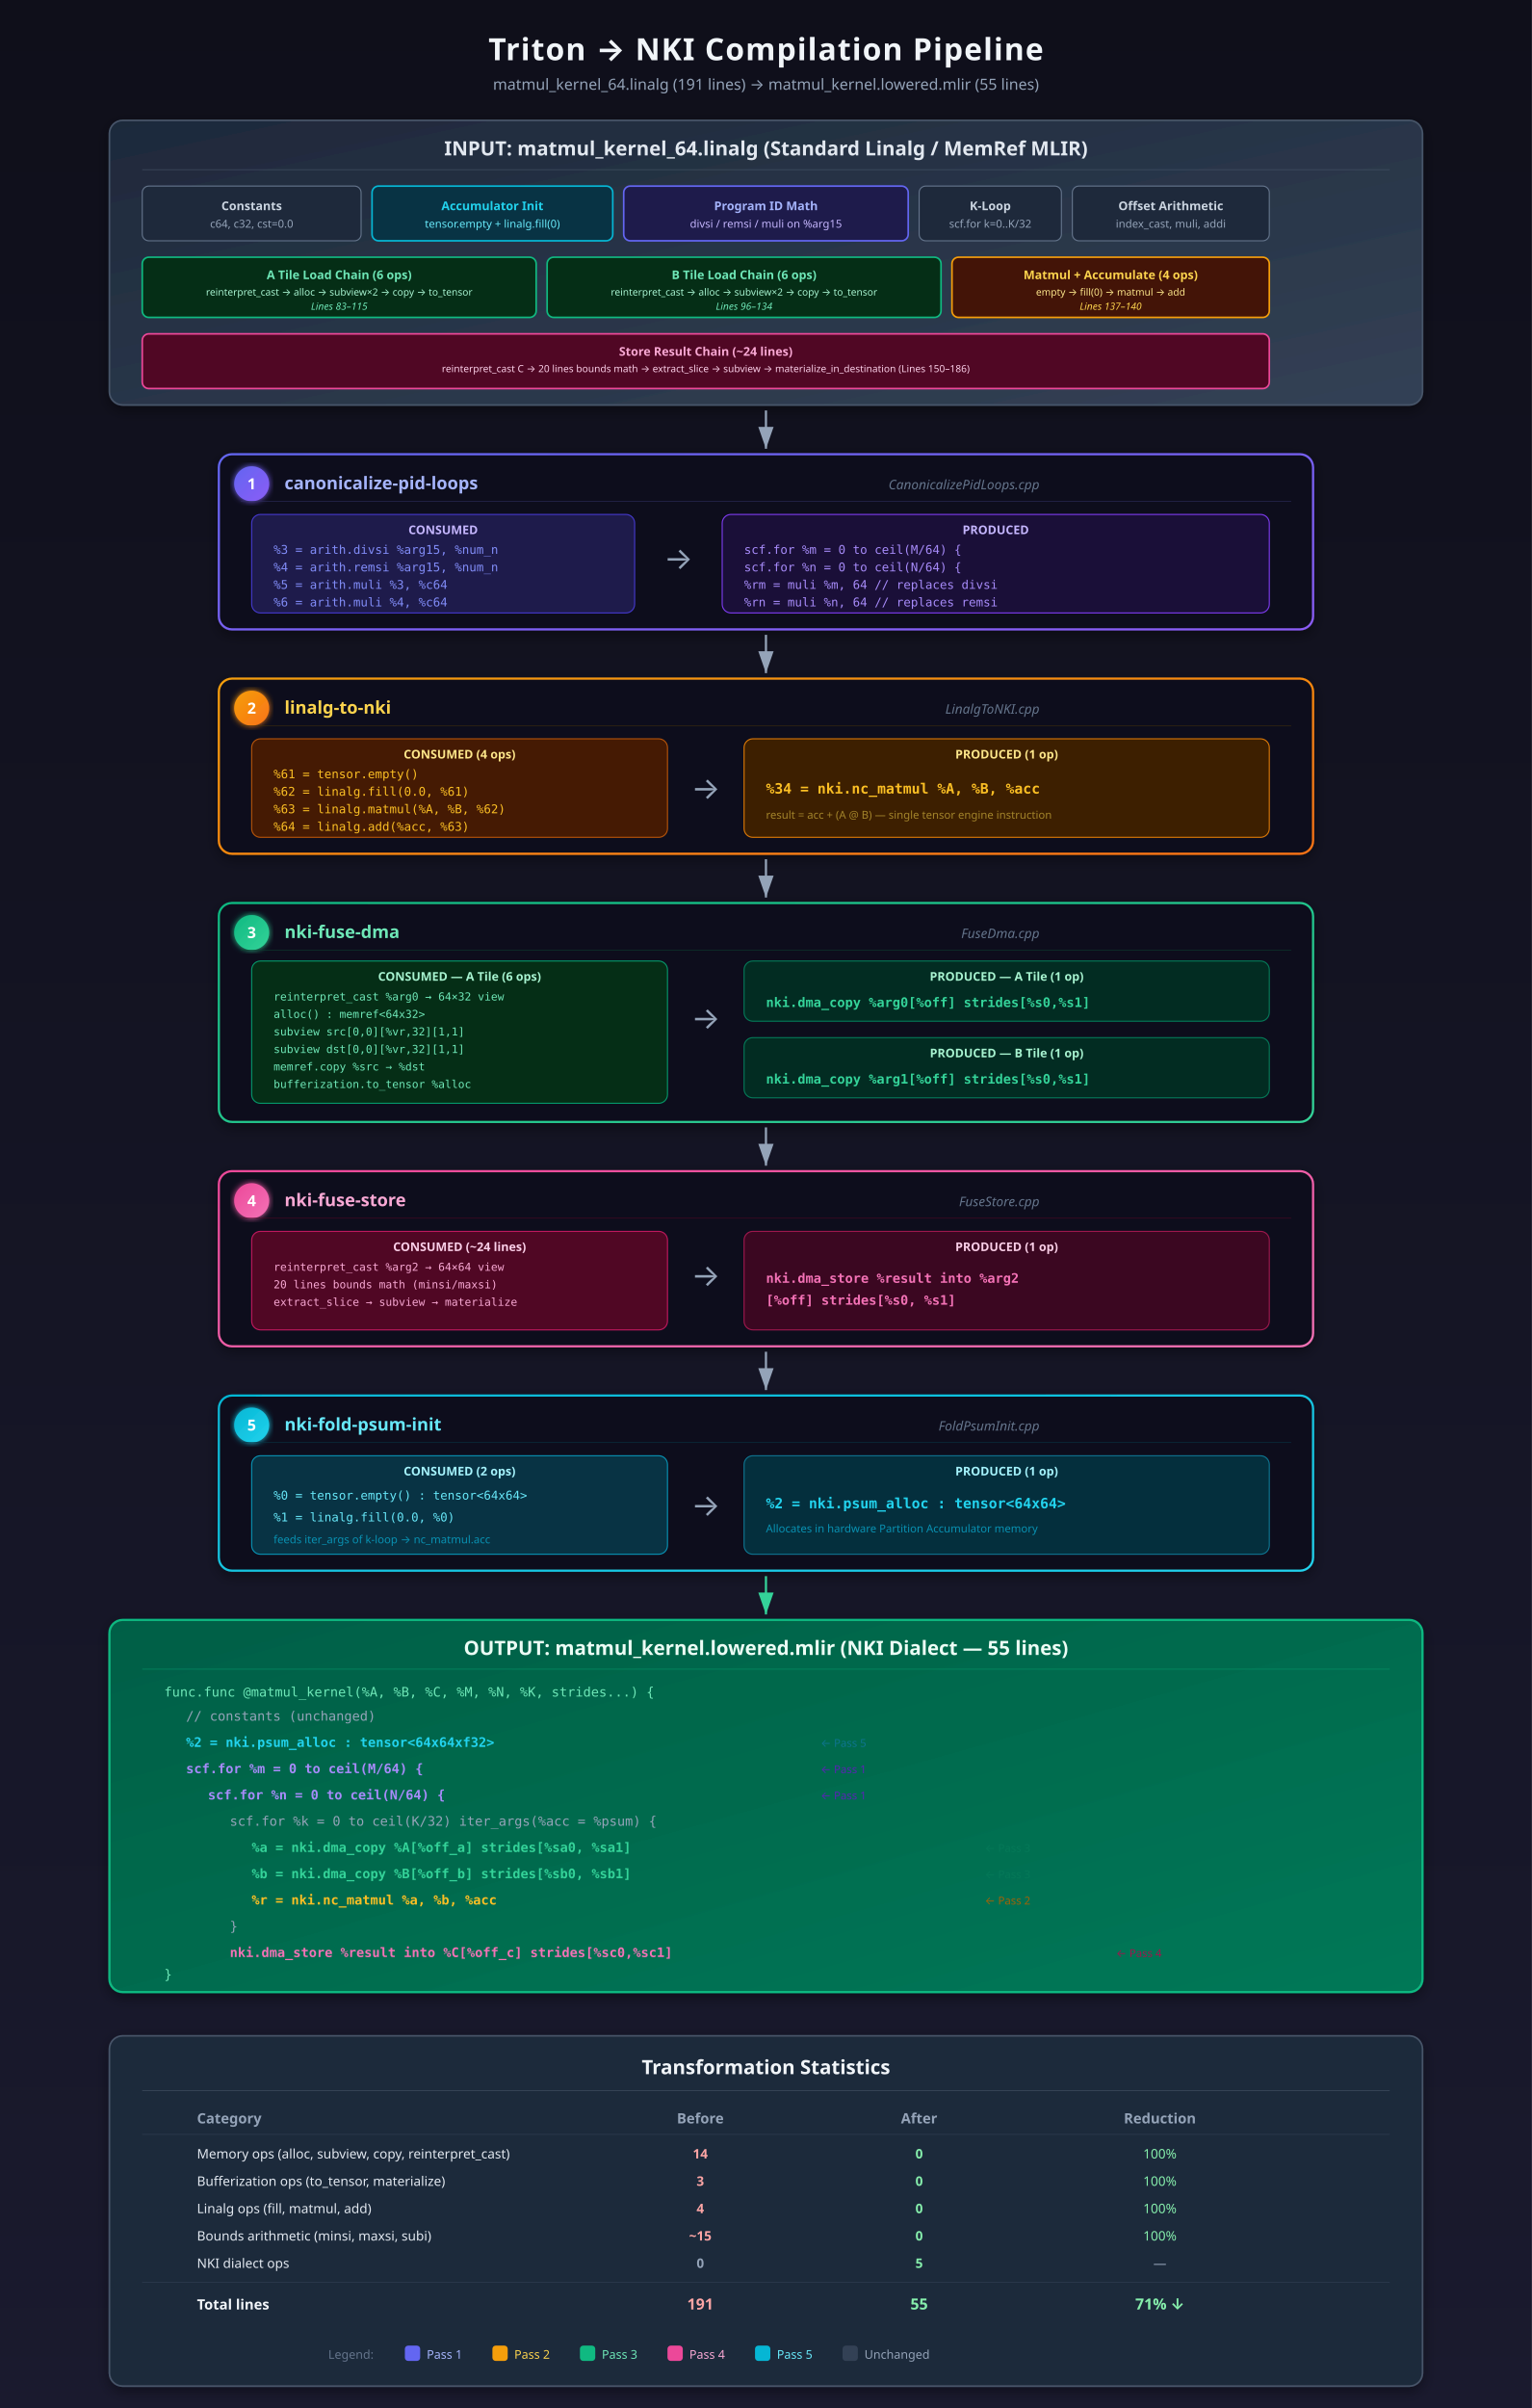
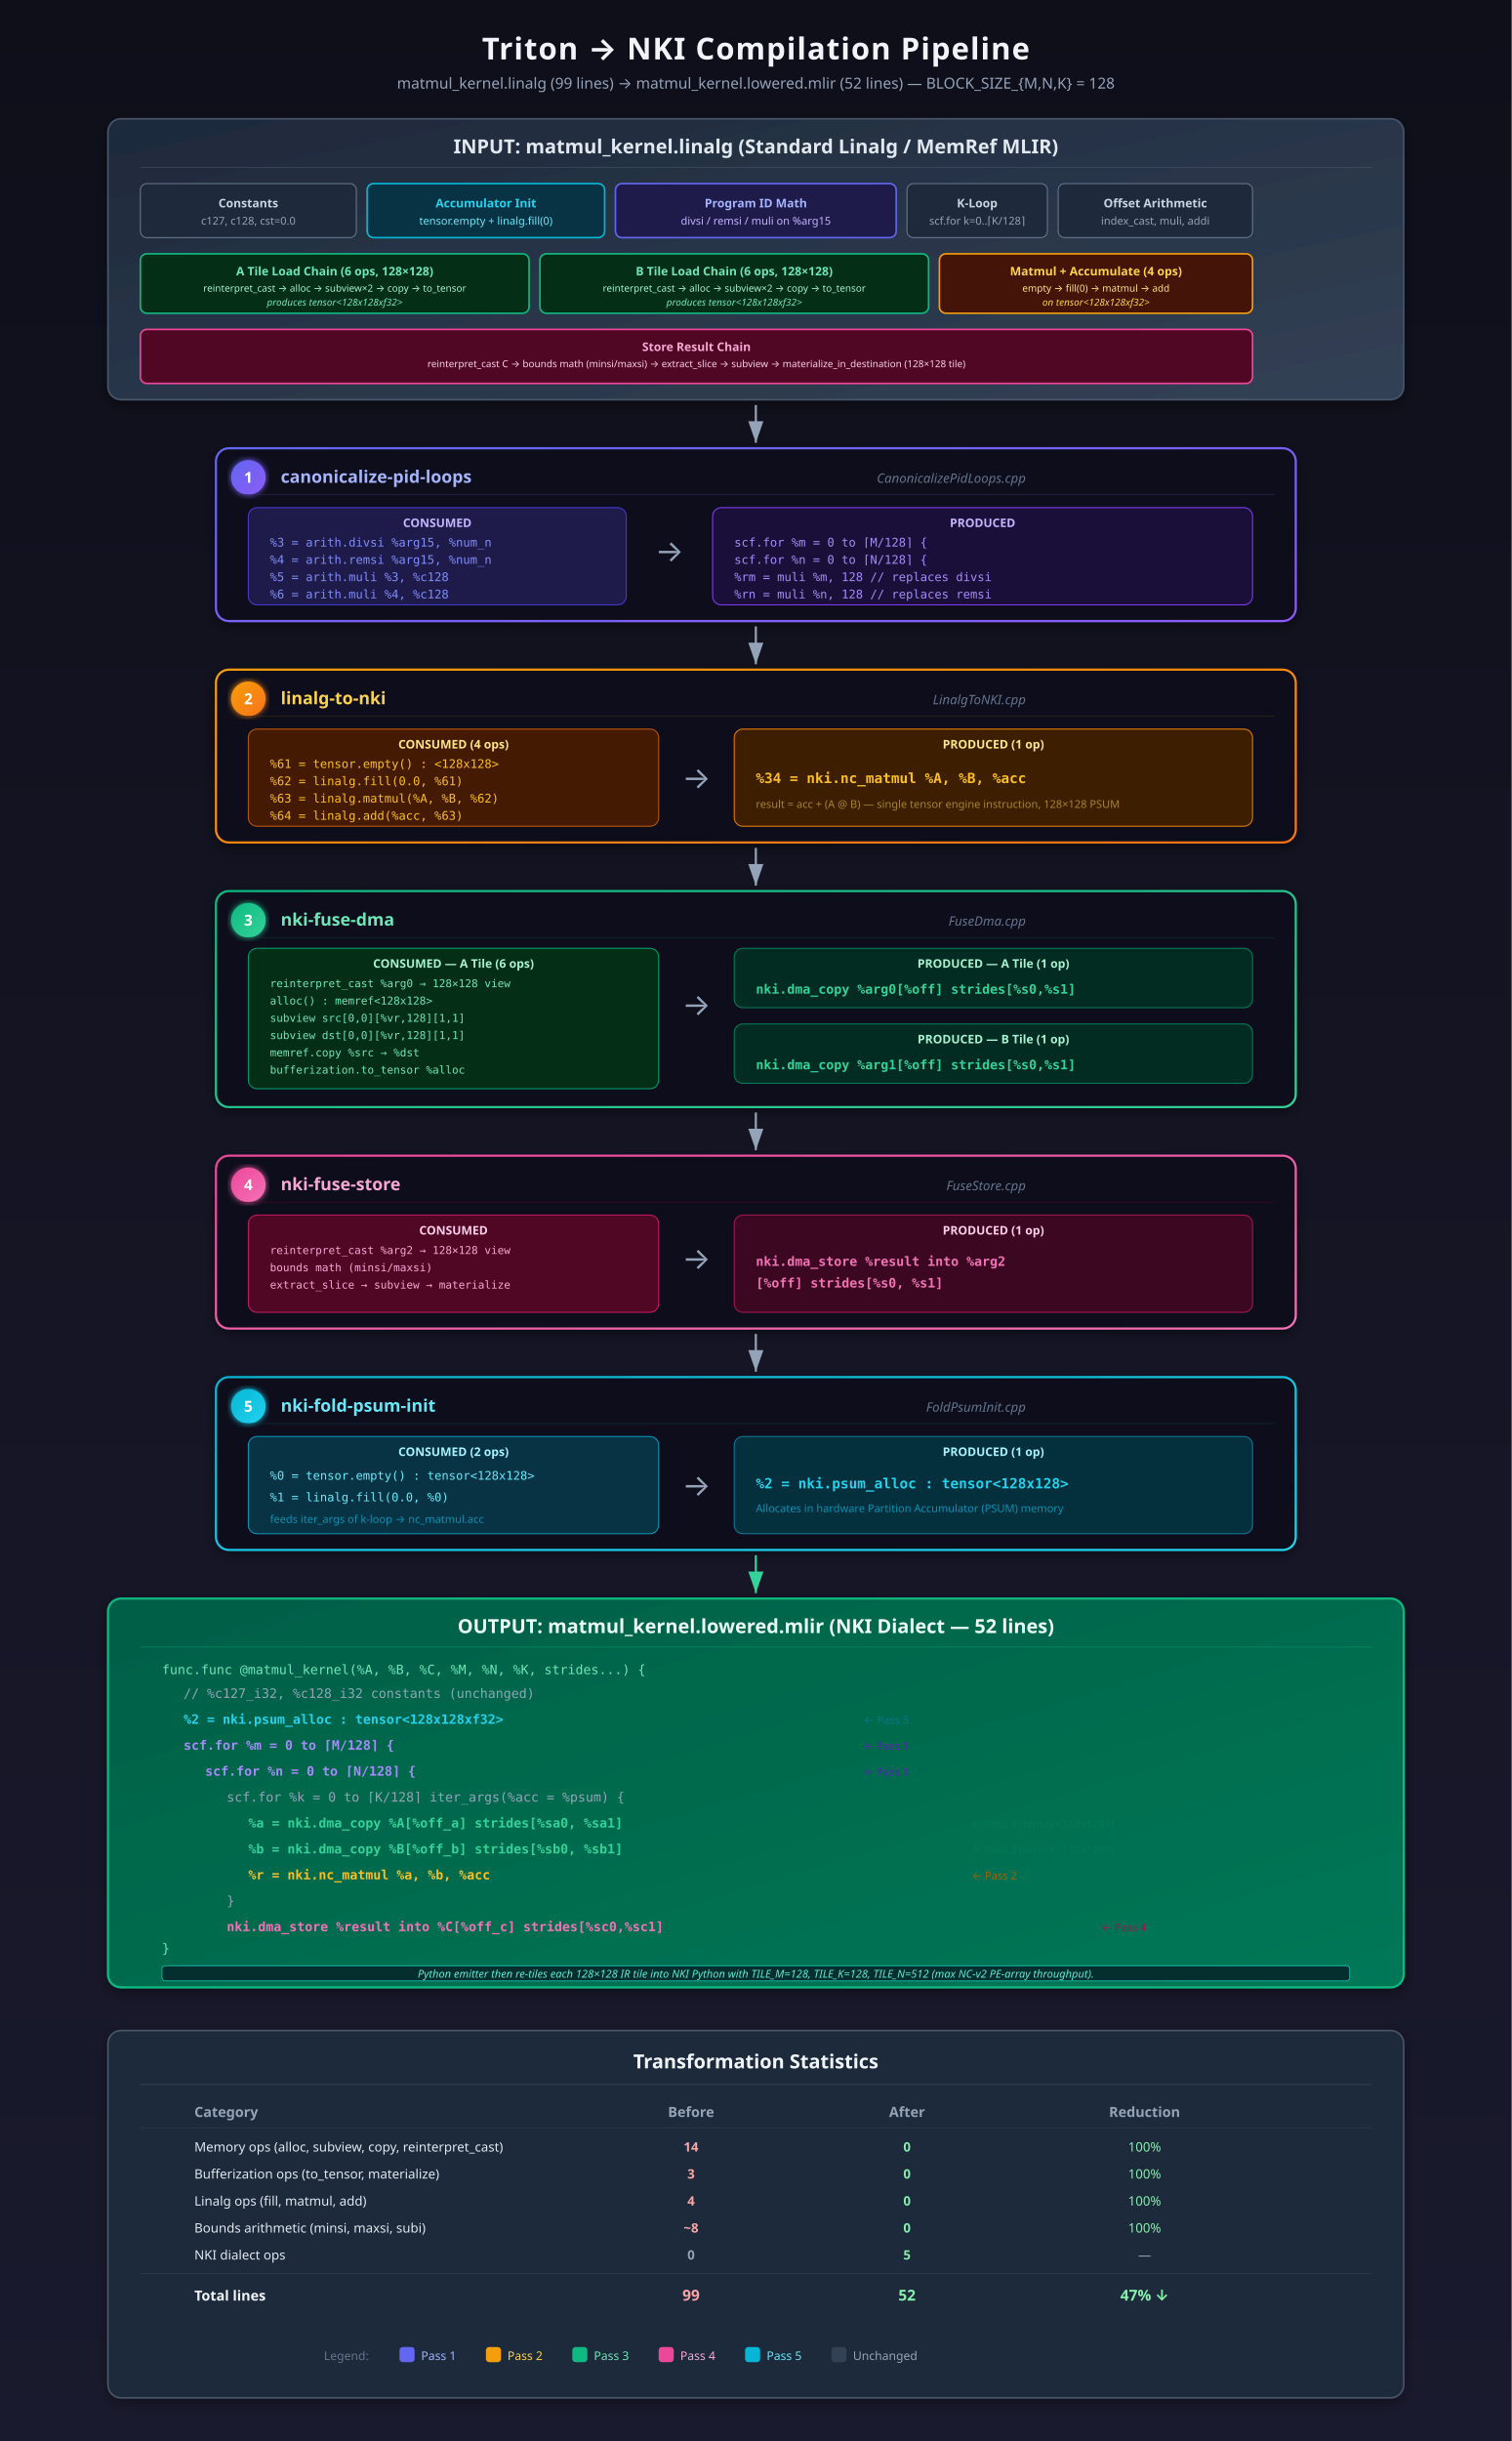
- <svg xmlns="http://www.w3.org/2000/svg" viewBox="0 0 1400 2200" font-family="'Segoe UI', system-ui, -apple-system, sans-serif">
+ <svg xmlns="http://www.w3.org/2000/svg" viewBox="0 0 1400 2260" font-family="'Segoe UI', system-ui, -apple-system, sans-serif">
  <defs>
    <linearGradient id="bgGrad" x1="0" y1="0" x2="0" y2="1">
      <stop offset="0%" stop-color="#0f0f1a" />
      <stop offset="100%" stop-color="#1a1a2e" />
    </linearGradient>
    <linearGradient id="pass1Grad" x1="0" y1="0" x2="1" y2="1">
      <stop offset="0%" stop-color="#6366f1" />
      <stop offset="100%" stop-color="#8b5cf6" />
    </linearGradient>
    <linearGradient id="pass2Grad" x1="0" y1="0" x2="1" y2="1">
      <stop offset="0%" stop-color="#f59e0b" />
      <stop offset="100%" stop-color="#f97316" />
    </linearGradient>
    <linearGradient id="pass3Grad" x1="0" y1="0" x2="1" y2="1">
      <stop offset="0%" stop-color="#10b981" />
      <stop offset="100%" stop-color="#34d399" />
    </linearGradient>
    <linearGradient id="pass4Grad" x1="0" y1="0" x2="1" y2="1">
      <stop offset="0%" stop-color="#ec4899" />
      <stop offset="100%" stop-color="#f472b6" />
    </linearGradient>
    <linearGradient id="pass5Grad" x1="0" y1="0" x2="1" y2="1">
      <stop offset="0%" stop-color="#06b6d4" />
      <stop offset="100%" stop-color="#22d3ee" />
    </linearGradient>
    <linearGradient id="inputGrad" x1="0" y1="0" x2="1" y2="1">
      <stop offset="0%" stop-color="#1e293b" />
      <stop offset="100%" stop-color="#334155" />
    </linearGradient>
    <linearGradient id="outputGrad" x1="0" y1="0" x2="1" y2="1">
      <stop offset="0%" stop-color="#065f46" />
      <stop offset="100%" stop-color="#047857" />
    </linearGradient>
    <linearGradient id="arrowGrad" x1="0" y1="0" x2="0" y2="1">
      <stop offset="0%" stop-color="#94a3b8" />
      <stop offset="100%" stop-color="#64748b" />
    </linearGradient>
    <filter id="glow">
      <feGaussianBlur stdDeviation="3" result="coloredBlur" />
      <feMerge>
        <feMergeNode in="coloredBlur" />
        <feMergeNode in="SourceGraphic" />
      </feMerge>
    </filter>
    <filter id="softShadow">
      <feDropShadow dx="0" dy="4" stdDeviation="6" flood-color="#000" flood-opacity="0.4" />
    </filter>
    <marker id="arrowhead" markerWidth="10" markerHeight="7" refX="10" refY="3.5" orient="auto">
      <polygon points="0 0, 10 3.5, 0 7" fill="#94a3b8" />
    </marker>
    <marker id="arrowheadGreen" markerWidth="10" markerHeight="7" refX="10" refY="3.5" orient="auto">
      <polygon points="0 0, 10 3.5, 0 7" fill="#34d399" />
    </marker>
  </defs>
-   <rect width="1400" height="2200" fill="url(#bgGrad)" />
+   <rect width="1400" height="2260" fill="url(#bgGrad)" />
  <text x="700" y="55" text-anchor="middle" fill="#f1f5f9" font-size="28" font-weight="700" letter-spacing="1">
    Triton → NKI Compilation Pipeline
  </text>
  <text x="700" y="82" text-anchor="middle" fill="#94a3b8" font-size="14">
-     matmul_kernel_64.linalg (191 lines) → matmul_kernel.lowered.mlir (55 lines)
+     matmul_kernel.linalg (99 lines) → matmul_kernel.lowered.mlir (52 lines) — BLOCK_SIZE_{M,N,K} = 128
  </text>
  <g filter="url(#softShadow)">
    <rect x="100" y="110" width="1200" height="260" rx="12" fill="url(#inputGrad)" stroke="#475569" stroke-width="1.5" />
  </g>
  <text x="700" y="142" text-anchor="middle" fill="#e2e8f0" font-size="18" font-weight="600">
-     INPUT: matmul_kernel_64.linalg (Standard Linalg / MemRef MLIR)
+     INPUT: matmul_kernel.linalg (Standard Linalg / MemRef MLIR)
  </text>
  <line x1="130" y1="155" x2="1270" y2="155" stroke="#475569" stroke-width="0.5" />
  <rect x="130" y="170" width="200" height="50" rx="6" fill="#1e293b" stroke="#64748b" stroke-width="1" />
  <text x="230" y="192" text-anchor="middle" fill="#cbd5e1" font-size="11" font-weight="600">Constants</text>
-   <text x="230" y="208" text-anchor="middle" fill="#94a3b8" font-size="10">c64, c32, cst=0.0</text>
+   <text x="230" y="208" text-anchor="middle" fill="#94a3b8" font-size="10">c127, c128, cst=0.0</text>
  <rect x="340" y="170" width="220" height="50" rx="6" fill="#083344" stroke="#06b6d4" stroke-width="1.5" />
  <text x="450" y="192" text-anchor="middle" fill="#22d3ee" font-size="11" font-weight="600">Accumulator Init</text>
  <text x="450" y="208" text-anchor="middle" fill="#67e8f9" font-size="10">tensor.empty + linalg.fill(0)</text>
  <rect x="570" y="170" width="260" height="50" rx="6" fill="#1e1b4b" stroke="#6366f1" stroke-width="1.5" />
  <text x="700" y="192" text-anchor="middle" fill="#a5b4fc" font-size="11" font-weight="600">Program ID Math</text>
  <text x="700" y="208" text-anchor="middle" fill="#c4b5fd" font-size="10">divsi / remsi / muli on %arg15</text>
  <rect x="840" y="170" width="130" height="50" rx="6" fill="#1e293b" stroke="#64748b" stroke-width="1" />
  <text x="905" y="192" text-anchor="middle" fill="#cbd5e1" font-size="11" font-weight="600">K-Loop</text>
-   <text x="905" y="208" text-anchor="middle" fill="#94a3b8" font-size="10">scf.for k=0..K/32</text>
+   <text x="905" y="208" text-anchor="middle" fill="#94a3b8" font-size="10">scf.for k=0..⌈K/128⌉</text>
  <rect x="980" y="170" width="180" height="50" rx="6" fill="#1e293b" stroke="#64748b" stroke-width="1" />
  <text x="1070" y="192" text-anchor="middle" fill="#cbd5e1" font-size="11" font-weight="600">Offset Arithmetic</text>
  <text x="1070" y="208" text-anchor="middle" fill="#94a3b8" font-size="10">index_cast, muli, addi</text>
  <rect x="130" y="235" width="360" height="55" rx="6" fill="#052e16" stroke="#10b981" stroke-width="1.5" />
-   <text x="310" y="255" text-anchor="middle" fill="#6ee7b7" font-size="11" font-weight="600">A Tile Load Chain (6 ops)</text>
+   <text x="310" y="255" text-anchor="middle" fill="#6ee7b7" font-size="11" font-weight="600">A Tile Load Chain (6 ops, 128×128)</text>
  <text x="310" y="270" text-anchor="middle" fill="#a7f3d0" font-size="9">reinterpret_cast → alloc → subview×2 → copy → to_tensor</text>
-   <text x="310" y="283" text-anchor="middle" fill="#6ee7b7" font-size="9" font-style="italic">Lines 83–115</text>
+   <text x="310" y="283" text-anchor="middle" fill="#6ee7b7" font-size="9" font-style="italic">produces tensor&lt;128x128xf32&gt;</text>
  <rect x="500" y="235" width="360" height="55" rx="6" fill="#052e16" stroke="#10b981" stroke-width="1.5" />
-   <text x="680" y="255" text-anchor="middle" fill="#6ee7b7" font-size="11" font-weight="600">B Tile Load Chain (6 ops)</text>
+   <text x="680" y="255" text-anchor="middle" fill="#6ee7b7" font-size="11" font-weight="600">B Tile Load Chain (6 ops, 128×128)</text>
  <text x="680" y="270" text-anchor="middle" fill="#a7f3d0" font-size="9">reinterpret_cast → alloc → subview×2 → copy → to_tensor</text>
-   <text x="680" y="283" text-anchor="middle" fill="#6ee7b7" font-size="9" font-style="italic">Lines 96–134</text>
+   <text x="680" y="283" text-anchor="middle" fill="#6ee7b7" font-size="9" font-style="italic">produces tensor&lt;128x128xf32&gt;</text>
  <rect x="870" y="235" width="290" height="55" rx="6" fill="#431407" stroke="#f59e0b" stroke-width="1.5" />
  <text x="1015" y="255" text-anchor="middle" fill="#fcd34d" font-size="11" font-weight="600">Matmul + Accumulate (4 ops)</text>
  <text x="1015" y="270" text-anchor="middle" fill="#fde68a" font-size="9">empty → fill(0) → matmul → add</text>
-   <text x="1015" y="283" text-anchor="middle" fill="#fcd34d" font-size="9" font-style="italic">Lines 137–140</text>
+   <text x="1015" y="283" text-anchor="middle" fill="#fcd34d" font-size="9" font-style="italic">on tensor&lt;128x128xf32&gt;</text>
  <rect x="130" y="305" width="1030" height="50" rx="6" fill="#500724" stroke="#ec4899" stroke-width="1.5" />
-   <text x="645" y="325" text-anchor="middle" fill="#f9a8d4" font-size="11" font-weight="600">Store Result Chain (~24 lines)</text>
-   <text x="645" y="340" text-anchor="middle" fill="#fbcfe8" font-size="9">reinterpret_cast C → 20 lines bounds math → extract_slice → subview → materialize_in_destination  (Lines 150–186)</text>
+   <text x="645" y="325" text-anchor="middle" fill="#f9a8d4" font-size="11" font-weight="600">Store Result Chain</text>
+   <text x="645" y="340" text-anchor="middle" fill="#fbcfe8" font-size="9">reinterpret_cast C → bounds math (minsi/maxsi) → extract_slice → subview → materialize_in_destination  (128×128 tile)</text>
  <line x1="700" y1="375" x2="700" y2="410" stroke="#94a3b8" stroke-width="2" marker-end="url(#arrowhead)" />
  <g filter="url(#softShadow)">
    <rect x="200" y="415" width="1000" height="160" rx="12" fill="#0f0f1a" stroke="url(#pass1Grad)" stroke-width="2" />
  </g>
  <circle cx="230" cy="442" r="16" fill="url(#pass1Grad)" filter="url(#glow)" />
  <text x="230" y="447" text-anchor="middle" fill="white" font-size="14" font-weight="700">1</text>
  <text x="260" y="447" fill="#a5b4fc" font-size="16" font-weight="600">canonicalize-pid-loops</text>
  <text x="950" y="447" text-anchor="end" fill="#64748b" font-size="12" font-style="italic">CanonicalizePidLoops.cpp</text>
  <line x1="220" y1="458" x2="1180" y2="458" stroke="#2d2d5e" stroke-width="0.5" />
  <rect x="230" y="470" width="350" height="90" rx="8" fill="#1e1b4b" stroke="#4338ca" stroke-width="1" />
  <text x="405" y="488" text-anchor="middle" fill="#c4b5fd" font-size="11" font-weight="600">CONSUMED</text>
  <text x="250" y="506" fill="#818cf8" font-size="11" font-family="'SF Mono', 'Fira Code', monospace">%3 = arith.divsi %arg15, %num_n</text>
  <text x="250" y="522" fill="#818cf8" font-size="11" font-family="'SF Mono', 'Fira Code', monospace">%4 = arith.remsi %arg15, %num_n</text>
-   <text x="250" y="538" fill="#818cf8" font-size="11" font-family="'SF Mono', 'Fira Code', monospace">%5 = arith.muli %3, %c64</text>
-   <text x="250" y="554" fill="#818cf8" font-size="11" font-family="'SF Mono', 'Fira Code', monospace">%6 = arith.muli %4, %c64</text>
+   <text x="250" y="538" fill="#818cf8" font-size="11" font-family="'SF Mono', 'Fira Code', monospace">%5 = arith.muli %3, %c128</text>
+   <text x="250" y="554" fill="#818cf8" font-size="11" font-family="'SF Mono', 'Fira Code', monospace">%6 = arith.muli %4, %c128</text>
  <text x="620" y="520" text-anchor="middle" fill="#94a3b8" font-size="28">→</text>
  <rect x="660" y="470" width="500" height="90" rx="8" fill="#1a0f38" stroke="#7c3aed" stroke-width="1" />
  <text x="910" y="488" text-anchor="middle" fill="#c4b5fd" font-size="11" font-weight="600">PRODUCED</text>
-   <text x="680" y="506" fill="#a78bfa" font-size="11" font-family="'SF Mono', 'Fira Code', monospace">scf.for %m = 0 to ceil(M/64) {</text>
-   <text x="680" y="522" fill="#a78bfa" font-size="11" font-family="'SF Mono', 'Fira Code', monospace">  scf.for %n = 0 to ceil(N/64) {</text>
-   <text x="680" y="538" fill="#a78bfa" font-size="11" font-family="'SF Mono', 'Fira Code', monospace">    %rm = muli %m, 64  // replaces divsi</text>
-   <text x="680" y="554" fill="#a78bfa" font-size="11" font-family="'SF Mono', 'Fira Code', monospace">    %rn = muli %n, 64  // replaces remsi</text>
+   <text x="680" y="506" fill="#a78bfa" font-size="11" font-family="'SF Mono', 'Fira Code', monospace">scf.for %m = 0 to ⌈M/128⌉ {</text>
+   <text x="680" y="522" fill="#a78bfa" font-size="11" font-family="'SF Mono', 'Fira Code', monospace">  scf.for %n = 0 to ⌈N/128⌉ {</text>
+   <text x="680" y="538" fill="#a78bfa" font-size="11" font-family="'SF Mono', 'Fira Code', monospace">    %rm = muli %m, 128  // replaces divsi</text>
+   <text x="680" y="554" fill="#a78bfa" font-size="11" font-family="'SF Mono', 'Fira Code', monospace">    %rn = muli %n, 128  // replaces remsi</text>
  <line x1="700" y1="580" x2="700" y2="615" stroke="#94a3b8" stroke-width="2" marker-end="url(#arrowhead)" />
  <g filter="url(#softShadow)">
    <rect x="200" y="620" width="1000" height="160" rx="12" fill="#0f0f1a" stroke="url(#pass2Grad)" stroke-width="2" />
  </g>
  <circle cx="230" cy="647" r="16" fill="url(#pass2Grad)" filter="url(#glow)" />
  <text x="230" y="652" text-anchor="middle" fill="white" font-size="14" font-weight="700">2</text>
  <text x="260" y="652" fill="#fcd34d" font-size="16" font-weight="600">linalg-to-nki</text>
  <text x="950" y="652" text-anchor="end" fill="#64748b" font-size="12" font-style="italic">LinalgToNKI.cpp</text>
  <line x1="220" y1="663" x2="1180" y2="663" stroke="#3d2e0a" stroke-width="0.5" />
  <rect x="230" y="675" width="380" height="90" rx="8" fill="#451a03" stroke="#b45309" stroke-width="1" />
  <text x="420" y="693" text-anchor="middle" fill="#fde68a" font-size="11" font-weight="600">CONSUMED (4 ops)</text>
-   <text x="250" y="711" fill="#fbbf24" font-size="11" font-family="'SF Mono', 'Fira Code', monospace">%61 = tensor.empty()</text>
+   <text x="250" y="711" fill="#fbbf24" font-size="11" font-family="'SF Mono', 'Fira Code', monospace">%61 = tensor.empty() : &lt;128x128&gt;</text>
  <text x="250" y="727" fill="#fbbf24" font-size="11" font-family="'SF Mono', 'Fira Code', monospace">%62 = linalg.fill(0.0, %61)</text>
  <text x="250" y="743" fill="#fbbf24" font-size="11" font-family="'SF Mono', 'Fira Code', monospace">%63 = linalg.matmul(%A, %B, %62)</text>
  <text x="250" y="759" fill="#fbbf24" font-size="11" font-family="'SF Mono', 'Fira Code', monospace">%64 = linalg.add(%acc, %63)</text>
  <text x="645" y="730" text-anchor="middle" fill="#94a3b8" font-size="28">→</text>
  <rect x="680" y="675" width="480" height="90" rx="8" fill="#3d1f00" stroke="#d97706" stroke-width="1" />
  <text x="920" y="693" text-anchor="middle" fill="#fde68a" font-size="11" font-weight="600">PRODUCED (1 op)</text>
  <text x="700" y="725" fill="#fbbf24" font-size="13" font-family="'SF Mono', 'Fira Code', monospace" font-weight="600">%34 = nki.nc_matmul %A, %B, %acc</text>
-   <text x="700" y="748" fill="#a3842a" font-size="10">result = acc + (A @ B) — single tensor engine instruction</text>
+   <text x="700" y="748" fill="#a3842a" font-size="10">result = acc + (A @ B) — single tensor engine instruction, 128×128 PSUM</text>
  <line x1="700" y1="785" x2="700" y2="820" stroke="#94a3b8" stroke-width="2" marker-end="url(#arrowhead)" />
  <g filter="url(#softShadow)">
    <rect x="200" y="825" width="1000" height="200" rx="12" fill="#0f0f1a" stroke="url(#pass3Grad)" stroke-width="2" />
  </g>
  <circle cx="230" cy="852" r="16" fill="url(#pass3Grad)" filter="url(#glow)" />
  <text x="230" y="857" text-anchor="middle" fill="white" font-size="14" font-weight="700">3</text>
  <text x="260" y="857" fill="#6ee7b7" font-size="16" font-weight="600">nki-fuse-dma</text>
  <text x="950" y="857" text-anchor="end" fill="#64748b" font-size="12" font-style="italic">FuseDma.cpp</text>
  <line x1="220" y1="868" x2="1180" y2="868" stroke="#0a3d2e" stroke-width="0.5" />
  <rect x="230" y="878" width="380" height="130" rx="8" fill="#052e16" stroke="#059669" stroke-width="1" />
  <text x="420" y="896" text-anchor="middle" fill="#a7f3d0" font-size="11" font-weight="600">CONSUMED — A Tile (6 ops)</text>
-   <text x="250" y="914" fill="#6ee7b7" font-size="10" font-family="'SF Mono', 'Fira Code', monospace">reinterpret_cast %arg0 → 64×32 view</text>
-   <text x="250" y="930" fill="#6ee7b7" font-size="10" font-family="'SF Mono', 'Fira Code', monospace">alloc() : memref&lt;64x32&gt;</text>
-   <text x="250" y="946" fill="#6ee7b7" font-size="10" font-family="'SF Mono', 'Fira Code', monospace">subview src[0,0][%vr,32][1,1]</text>
-   <text x="250" y="962" fill="#6ee7b7" font-size="10" font-family="'SF Mono', 'Fira Code', monospace">subview dst[0,0][%vr,32][1,1]</text>
+   <text x="250" y="914" fill="#6ee7b7" font-size="10" font-family="'SF Mono', 'Fira Code', monospace">reinterpret_cast %arg0 → 128×128 view</text>
+   <text x="250" y="930" fill="#6ee7b7" font-size="10" font-family="'SF Mono', 'Fira Code', monospace">alloc() : memref&lt;128x128&gt;</text>
+   <text x="250" y="946" fill="#6ee7b7" font-size="10" font-family="'SF Mono', 'Fira Code', monospace">subview src[0,0][%vr,128][1,1]</text>
+   <text x="250" y="962" fill="#6ee7b7" font-size="10" font-family="'SF Mono', 'Fira Code', monospace">subview dst[0,0][%vr,128][1,1]</text>
  <text x="250" y="978" fill="#6ee7b7" font-size="10" font-family="'SF Mono', 'Fira Code', monospace">memref.copy %src → %dst</text>
  <text x="250" y="994" fill="#6ee7b7" font-size="10" font-family="'SF Mono', 'Fira Code', monospace">bufferization.to_tensor %alloc</text>
  <text x="645" y="940" text-anchor="middle" fill="#94a3b8" font-size="28">→</text>
  <rect x="680" y="878" width="480" height="55" rx="8" fill="#022c22" stroke="#047857" stroke-width="1" />
  <text x="920" y="896" text-anchor="middle" fill="#a7f3d0" font-size="11" font-weight="600">PRODUCED — A Tile (1 op)</text>
  <text x="700" y="920" fill="#34d399" font-size="12" font-family="'SF Mono', 'Fira Code', monospace" font-weight="600">nki.dma_copy %arg0[%off] strides[%s0,%s1]</text>
  <rect x="680" y="948" width="480" height="55" rx="8" fill="#022c22" stroke="#047857" stroke-width="1" />
  <text x="920" y="966" text-anchor="middle" fill="#a7f3d0" font-size="11" font-weight="600">PRODUCED — B Tile (1 op)</text>
  <text x="700" y="990" fill="#34d399" font-size="12" font-family="'SF Mono', 'Fira Code', monospace" font-weight="600">nki.dma_copy %arg1[%off] strides[%s0,%s1]</text>
  <line x1="700" y1="1030" x2="700" y2="1065" stroke="#94a3b8" stroke-width="2" marker-end="url(#arrowhead)" />
  <g filter="url(#softShadow)">
    <rect x="200" y="1070" width="1000" height="160" rx="12" fill="#0f0f1a" stroke="url(#pass4Grad)" stroke-width="2" />
  </g>
  <circle cx="230" cy="1097" r="16" fill="url(#pass4Grad)" filter="url(#glow)" />
  <text x="230" y="1102" text-anchor="middle" fill="white" font-size="14" font-weight="700">4</text>
  <text x="260" y="1102" fill="#f9a8d4" font-size="16" font-weight="600">nki-fuse-store</text>
  <text x="950" y="1102" text-anchor="end" fill="#64748b" font-size="12" font-style="italic">FuseStore.cpp</text>
  <line x1="220" y1="1113" x2="1180" y2="1113" stroke="#500724" stroke-width="0.5" />
  <rect x="230" y="1125" width="380" height="90" rx="8" fill="#500724" stroke="#be185d" stroke-width="1" />
-   <text x="420" y="1143" text-anchor="middle" fill="#fbcfe8" font-size="11" font-weight="600">CONSUMED (~24 lines)</text>
-   <text x="250" y="1161" fill="#f9a8d4" font-size="10" font-family="'SF Mono', 'Fira Code', monospace">reinterpret_cast %arg2 → 64×64 view</text>
-   <text x="250" y="1177" fill="#f9a8d4" font-size="10" font-family="'SF Mono', 'Fira Code', monospace">20 lines bounds math (minsi/maxsi)</text>
+   <text x="420" y="1143" text-anchor="middle" fill="#fbcfe8" font-size="11" font-weight="600">CONSUMED</text>
+   <text x="250" y="1161" fill="#f9a8d4" font-size="10" font-family="'SF Mono', 'Fira Code', monospace">reinterpret_cast %arg2 → 128×128 view</text>
+   <text x="250" y="1177" fill="#f9a8d4" font-size="10" font-family="'SF Mono', 'Fira Code', monospace">bounds math (minsi/maxsi)</text>
  <text x="250" y="1193" fill="#f9a8d4" font-size="10" font-family="'SF Mono', 'Fira Code', monospace">extract_slice → subview → materialize</text>
  <text x="645" y="1175" text-anchor="middle" fill="#94a3b8" font-size="28">→</text>
  <rect x="680" y="1125" width="480" height="90" rx="8" fill="#3b0721" stroke="#9d174d" stroke-width="1" />
  <text x="920" y="1143" text-anchor="middle" fill="#fbcfe8" font-size="11" font-weight="600">PRODUCED (1 op)</text>
  <text x="700" y="1172" fill="#f472b6" font-size="12" font-family="'SF Mono', 'Fira Code', monospace" font-weight="600">nki.dma_store %result into %arg2</text>
  <text x="700" y="1192" fill="#f472b6" font-size="12" font-family="'SF Mono', 'Fira Code', monospace" font-weight="600">  [%off] strides[%s0, %s1]</text>
  <line x1="700" y1="1235" x2="700" y2="1270" stroke="#94a3b8" stroke-width="2" marker-end="url(#arrowhead)" />
  <g filter="url(#softShadow)">
    <rect x="200" y="1275" width="1000" height="160" rx="12" fill="#0f0f1a" stroke="url(#pass5Grad)" stroke-width="2" />
  </g>
  <circle cx="230" cy="1302" r="16" fill="url(#pass5Grad)" filter="url(#glow)" />
  <text x="230" y="1307" text-anchor="middle" fill="white" font-size="14" font-weight="700">5</text>
  <text x="260" y="1307" fill="#67e8f9" font-size="16" font-weight="600">nki-fold-psum-init</text>
  <text x="950" y="1307" text-anchor="end" fill="#64748b" font-size="12" font-style="italic">FoldPsumInit.cpp</text>
  <line x1="220" y1="1318" x2="1180" y2="1318" stroke="#083344" stroke-width="0.5" />
  <rect x="230" y="1330" width="380" height="90" rx="8" fill="#083344" stroke="#0891b2" stroke-width="1" />
  <text x="420" y="1348" text-anchor="middle" fill="#a5f3fc" font-size="11" font-weight="600">CONSUMED (2 ops)</text>
-   <text x="250" y="1370" fill="#67e8f9" font-size="11" font-family="'SF Mono', 'Fira Code', monospace">%0 = tensor.empty() : tensor&lt;64x64&gt;</text>
+   <text x="250" y="1370" fill="#67e8f9" font-size="11" font-family="'SF Mono', 'Fira Code', monospace">%0 = tensor.empty() : tensor&lt;128x128&gt;</text>
  <text x="250" y="1390" fill="#67e8f9" font-size="11" font-family="'SF Mono', 'Fira Code', monospace">%1 = linalg.fill(0.0, %0)</text>
  <text x="250" y="1410" fill="#0891b2" font-size="10">feeds iter_args of k-loop → nc_matmul.acc</text>
  <text x="645" y="1385" text-anchor="middle" fill="#94a3b8" font-size="28">→</text>
  <rect x="680" y="1330" width="480" height="90" rx="8" fill="#042f3d" stroke="#0e7490" stroke-width="1" />
  <text x="920" y="1348" text-anchor="middle" fill="#a5f3fc" font-size="11" font-weight="600">PRODUCED (1 op)</text>
-   <text x="700" y="1378" fill="#22d3ee" font-size="13" font-family="'SF Mono', 'Fira Code', monospace" font-weight="600">%2 = nki.psum_alloc : tensor&lt;64x64&gt;</text>
-   <text x="700" y="1400" fill="#0891b2" font-size="10">Allocates in hardware Partition Accumulator memory</text>
+   <text x="700" y="1378" fill="#22d3ee" font-size="13" font-family="'SF Mono', 'Fira Code', monospace" font-weight="600">%2 = nki.psum_alloc : tensor&lt;128x128&gt;</text>
+   <text x="700" y="1400" fill="#0891b2" font-size="10">Allocates in hardware Partition Accumulator (PSUM) memory</text>
  <line x1="700" y1="1440" x2="700" y2="1475" stroke="#34d399" stroke-width="2" marker-end="url(#arrowheadGreen)" />
  <g filter="url(#softShadow)">
-     <rect x="100" y="1480" width="1200" height="340" rx="12" fill="url(#outputGrad)" stroke="#10b981" stroke-width="2" />
+     <rect x="100" y="1480" width="1200" height="360" rx="12" fill="url(#outputGrad)" stroke="#10b981" stroke-width="2" />
  </g>
  <text x="700" y="1512" text-anchor="middle" fill="#ecfdf5" font-size="18" font-weight="600">
-     OUTPUT: matmul_kernel.lowered.mlir (NKI Dialect — 55 lines)
+     OUTPUT: matmul_kernel.lowered.mlir (NKI Dialect — 52 lines)
  </text>
  <line x1="130" y1="1525" x2="1270" y2="1525" stroke="#059669" stroke-width="0.5" />
  <text x="150" y="1550" fill="#6ee7b7" font-size="12" font-family="'SF Mono', 'Fira Code', monospace">func.func @matmul_kernel(%A, %B, %C, %M, %N, %K, strides...) {</text>
-   <text x="170" y="1572" fill="#94a3b8" font-size="12" font-family="'SF Mono', 'Fira Code', monospace">// constants (unchanged)</text>
-   <text x="170" y="1596" fill="#22d3ee" font-size="12" font-family="'SF Mono', 'Fira Code', monospace" font-weight="600">%2 = nki.psum_alloc : tensor&lt;64x64xf32&gt;</text>
-   <text x="750" y="1596" fill="#0e7490" font-size="10">← Pass 5</text>
-   <text x="170" y="1620" fill="#a78bfa" font-size="12" font-family="'SF Mono', 'Fira Code', monospace" font-weight="600">scf.for %m = 0 to ceil(M/64) {</text>
-   <text x="750" y="1620" fill="#5b21b6" font-size="10">← Pass 1</text>
-   <text x="190" y="1644" fill="#a78bfa" font-size="12" font-family="'SF Mono', 'Fira Code', monospace" font-weight="600">scf.for %n = 0 to ceil(N/64) {</text>
-   <text x="750" y="1644" fill="#5b21b6" font-size="10">← Pass 1</text>
-   <text x="210" y="1668" fill="#94a3b8" font-size="12" font-family="'SF Mono', 'Fira Code', monospace">scf.for %k = 0 to ceil(K/32) iter_args(%acc = %psum) {</text>
+   <text x="170" y="1572" fill="#94a3b8" font-size="12" font-family="'SF Mono', 'Fira Code', monospace">// %c127_i32, %c128_i32 constants (unchanged)</text>
+   <text x="170" y="1596" fill="#22d3ee" font-size="12" font-family="'SF Mono', 'Fira Code', monospace" font-weight="600">%2 = nki.psum_alloc : tensor&lt;128x128xf32&gt;</text>
+   <text x="800" y="1596" fill="#0e7490" font-size="10">← Pass 5</text>
+   <text x="170" y="1620" fill="#a78bfa" font-size="12" font-family="'SF Mono', 'Fira Code', monospace" font-weight="600">scf.for %m = 0 to ⌈M/128⌉ {</text>
+   <text x="800" y="1620" fill="#5b21b6" font-size="10">← Pass 1</text>
+   <text x="190" y="1644" fill="#a78bfa" font-size="12" font-family="'SF Mono', 'Fira Code', monospace" font-weight="600">scf.for %n = 0 to ⌈N/128⌉ {</text>
+   <text x="800" y="1644" fill="#5b21b6" font-size="10">← Pass 1</text>
+   <text x="210" y="1668" fill="#94a3b8" font-size="12" font-family="'SF Mono', 'Fira Code', monospace">scf.for %k = 0 to ⌈K/128⌉ iter_args(%acc = %psum) {</text>
  <text x="230" y="1692" fill="#34d399" font-size="12" font-family="'SF Mono', 'Fira Code', monospace" font-weight="600">%a = nki.dma_copy %A[%off_a] strides[%sa0, %sa1]</text>
-   <text x="900" y="1692" fill="#047857" font-size="10">← Pass 3</text>
+   <text x="900" y="1692" fill="#047857" font-size="10">← Pass 3  (tensor&lt;128x128&gt;)</text>
  <text x="230" y="1716" fill="#34d399" font-size="12" font-family="'SF Mono', 'Fira Code', monospace" font-weight="600">%b = nki.dma_copy %B[%off_b] strides[%sb0, %sb1]</text>
-   <text x="900" y="1716" fill="#047857" font-size="10">← Pass 3</text>
+   <text x="900" y="1716" fill="#047857" font-size="10">← Pass 3  (tensor&lt;128x128&gt;)</text>
  <text x="230" y="1740" fill="#fbbf24" font-size="12" font-family="'SF Mono', 'Fira Code', monospace" font-weight="600">%r = nki.nc_matmul %a, %b, %acc</text>
  <text x="900" y="1740" fill="#a16207" font-size="10">← Pass 2</text>
  <text x="210" y="1764" fill="#94a3b8" font-size="12" font-family="'SF Mono', 'Fira Code', monospace">}</text>
  <text x="210" y="1788" fill="#f472b6" font-size="12" font-family="'SF Mono', 'Fira Code', monospace" font-weight="600">nki.dma_store %result into %C[%off_c] strides[%sc0,%sc1]</text>
  <text x="1020" y="1788" fill="#9d174d" font-size="10">← Pass 4</text>
  <text x="150" y="1808" fill="#6ee7b7" font-size="12" font-family="'SF Mono', 'Fira Code', monospace">}</text>
-   <g filter="url(#softShadow)">
-     <rect x="100" y="1860" width="1200" height="320" rx="12" fill="#1e293b" stroke="#475569" stroke-width="1.5" />
-   </g>
-   <text x="700" y="1895" text-anchor="middle" fill="#f1f5f9" font-size="18" font-weight="600">Transformation Statistics</text>
-   <line x1="130" y1="1910" x2="1270" y2="1910" stroke="#475569" stroke-width="0.5" />
-   <text x="180" y="1940" fill="#94a3b8" font-size="13" font-weight="600">Category</text>
-   <text x="640" y="1940" text-anchor="middle" fill="#94a3b8" font-size="13" font-weight="600">Before</text>
-   <text x="840" y="1940" text-anchor="middle" fill="#94a3b8" font-size="13" font-weight="600">After</text>
-   <text x="1060" y="1940" text-anchor="middle" fill="#94a3b8" font-size="13" font-weight="600">Reduction</text>
-   <line x1="130" y1="1950" x2="1270" y2="1950" stroke="#334155" stroke-width="0.5" />
-   <text x="180" y="1972" fill="#e2e8f0" font-size="12">Memory ops (alloc, subview, copy, reinterpret_cast)</text>
-   <text x="640" y="1972" text-anchor="middle" fill="#fca5a5" font-size="12" font-weight="600">14</text>
-   <text x="840" y="1972" text-anchor="middle" fill="#86efac" font-size="12" font-weight="600">0</text>
-   <text x="1060" y="1972" text-anchor="middle" fill="#86efac" font-size="12">100%</text>
-   <text x="180" y="1997" fill="#e2e8f0" font-size="12">Bufferization ops (to_tensor, materialize)</text>
-   <text x="640" y="1997" text-anchor="middle" fill="#fca5a5" font-size="12" font-weight="600">3</text>
-   <text x="840" y="1997" text-anchor="middle" fill="#86efac" font-size="12" font-weight="600">0</text>
-   <text x="1060" y="1997" text-anchor="middle" fill="#86efac" font-size="12">100%</text>
-   <text x="180" y="2022" fill="#e2e8f0" font-size="12">Linalg ops (fill, matmul, add)</text>
-   <text x="640" y="2022" text-anchor="middle" fill="#fca5a5" font-size="12" font-weight="600">4</text>
-   <text x="840" y="2022" text-anchor="middle" fill="#86efac" font-size="12" font-weight="600">0</text>
-   <text x="1060" y="2022" text-anchor="middle" fill="#86efac" font-size="12">100%</text>
-   <text x="180" y="2047" fill="#e2e8f0" font-size="12">Bounds arithmetic (minsi, maxsi, subi)</text>
-   <text x="640" y="2047" text-anchor="middle" fill="#fca5a5" font-size="12" font-weight="600">~15</text>
-   <text x="840" y="2047" text-anchor="middle" fill="#86efac" font-size="12" font-weight="600">0</text>
-   <text x="1060" y="2047" text-anchor="middle" fill="#86efac" font-size="12">100%</text>
-   <text x="180" y="2072" fill="#e2e8f0" font-size="12">NKI dialect ops</text>
-   <text x="640" y="2072" text-anchor="middle" fill="#94a3b8" font-size="12" font-weight="600">0</text>
-   <text x="840" y="2072" text-anchor="middle" fill="#86efac" font-size="12" font-weight="600">5</text>
-   <text x="1060" y="2072" text-anchor="middle" fill="#94a3b8" font-size="12">—</text>
-   <line x1="130" y1="2085" x2="1270" y2="2085" stroke="#334155" stroke-width="0.5" />
-   <text x="180" y="2110" fill="#f1f5f9" font-size="13" font-weight="700">Total lines</text>
-   <text x="640" y="2110" text-anchor="middle" fill="#fca5a5" font-size="14" font-weight="700">191</text>
-   <text x="840" y="2110" text-anchor="middle" fill="#86efac" font-size="14" font-weight="700">55</text>
-   <text x="1060" y="2110" text-anchor="middle" fill="#86efac" font-size="14" font-weight="700">71% ↓</text>
-   <text x="300" y="2155" fill="#64748b" font-size="11">Legend:</text>
-   <rect x="370" y="2143" width="14" height="14" rx="3" fill="#6366f1" />
-   <text x="390" y="2155" fill="#a5b4fc" font-size="11">Pass 1</text>
-   <rect x="450" y="2143" width="14" height="14" rx="3" fill="#f59e0b" />
-   <text x="470" y="2155" fill="#fcd34d" font-size="11">Pass 2</text>
-   <rect x="530" y="2143" width="14" height="14" rx="3" fill="#10b981" />
-   <text x="550" y="2155" fill="#6ee7b7" font-size="11">Pass 3</text>
-   <rect x="610" y="2143" width="14" height="14" rx="3" fill="#ec4899" />
-   <text x="630" y="2155" fill="#f9a8d4" font-size="11">Pass 4</text>
-   <rect x="690" y="2143" width="14" height="14" rx="3" fill="#06b6d4" />
-   <text x="710" y="2155" fill="#67e8f9" font-size="11">Pass 5</text>
-   <rect x="770" y="2143" width="14" height="14" rx="3" fill="#334155" />
-   <text x="790" y="2155" fill="#94a3b8" font-size="11">Unchanged</text>
+   <rect x="150" y="1820" width="1100" height="14" rx="3" fill="#042f2e" stroke="#14b8a6" stroke-width="0.8" />
+   <text x="700" y="1831" text-anchor="middle" fill="#5eead4" font-size="10" font-style="italic">
+     Python emitter then re-tiles each 128×128 IR tile into NKI Python with TILE_M=128, TILE_K=128, TILE_N=512  (max NC-v2 PE-array throughput).
+   </text>
+   <g filter="url(#softShadow)">
+     <rect x="100" y="1880" width="1200" height="340" rx="12" fill="#1e293b" stroke="#475569" stroke-width="1.5" />
+   </g>
+   <text x="700" y="1915" text-anchor="middle" fill="#f1f5f9" font-size="18" font-weight="600">Transformation Statistics</text>
+   <line x1="130" y1="1930" x2="1270" y2="1930" stroke="#475569" stroke-width="0.5" />
+   <text x="180" y="1960" fill="#94a3b8" font-size="13" font-weight="600">Category</text>
+   <text x="640" y="1960" text-anchor="middle" fill="#94a3b8" font-size="13" font-weight="600">Before</text>
+   <text x="840" y="1960" text-anchor="middle" fill="#94a3b8" font-size="13" font-weight="600">After</text>
+   <text x="1060" y="1960" text-anchor="middle" fill="#94a3b8" font-size="13" font-weight="600">Reduction</text>
+   <line x1="130" y1="1970" x2="1270" y2="1970" stroke="#334155" stroke-width="0.5" />
+   <text x="180" y="1992" fill="#e2e8f0" font-size="12">Memory ops (alloc, subview, copy, reinterpret_cast)</text>
+   <text x="640" y="1992" text-anchor="middle" fill="#fca5a5" font-size="12" font-weight="600">14</text>
+   <text x="840" y="1992" text-anchor="middle" fill="#86efac" font-size="12" font-weight="600">0</text>
+   <text x="1060" y="1992" text-anchor="middle" fill="#86efac" font-size="12">100%</text>
+   <text x="180" y="2017" fill="#e2e8f0" font-size="12">Bufferization ops (to_tensor, materialize)</text>
+   <text x="640" y="2017" text-anchor="middle" fill="#fca5a5" font-size="12" font-weight="600">3</text>
+   <text x="840" y="2017" text-anchor="middle" fill="#86efac" font-size="12" font-weight="600">0</text>
+   <text x="1060" y="2017" text-anchor="middle" fill="#86efac" font-size="12">100%</text>
+   <text x="180" y="2042" fill="#e2e8f0" font-size="12">Linalg ops (fill, matmul, add)</text>
+   <text x="640" y="2042" text-anchor="middle" fill="#fca5a5" font-size="12" font-weight="600">4</text>
+   <text x="840" y="2042" text-anchor="middle" fill="#86efac" font-size="12" font-weight="600">0</text>
+   <text x="1060" y="2042" text-anchor="middle" fill="#86efac" font-size="12">100%</text>
+   <text x="180" y="2067" fill="#e2e8f0" font-size="12">Bounds arithmetic (minsi, maxsi, subi)</text>
+   <text x="640" y="2067" text-anchor="middle" fill="#fca5a5" font-size="12" font-weight="600">~8</text>
+   <text x="840" y="2067" text-anchor="middle" fill="#86efac" font-size="12" font-weight="600">0</text>
+   <text x="1060" y="2067" text-anchor="middle" fill="#86efac" font-size="12">100%</text>
+   <text x="180" y="2092" fill="#e2e8f0" font-size="12">NKI dialect ops</text>
+   <text x="640" y="2092" text-anchor="middle" fill="#94a3b8" font-size="12" font-weight="600">0</text>
+   <text x="840" y="2092" text-anchor="middle" fill="#86efac" font-size="12" font-weight="600">5</text>
+   <text x="1060" y="2092" text-anchor="middle" fill="#94a3b8" font-size="12">—</text>
+   <line x1="130" y1="2105" x2="1270" y2="2105" stroke="#334155" stroke-width="0.5" />
+   <text x="180" y="2130" fill="#f1f5f9" font-size="13" font-weight="700">Total lines</text>
+   <text x="640" y="2130" text-anchor="middle" fill="#fca5a5" font-size="14" font-weight="700">99</text>
+   <text x="840" y="2130" text-anchor="middle" fill="#86efac" font-size="14" font-weight="700">52</text>
+   <text x="1060" y="2130" text-anchor="middle" fill="#86efac" font-size="14" font-weight="700">47% ↓</text>
+   <text x="300" y="2185" fill="#64748b" font-size="11">Legend:</text>
+   <rect x="370" y="2173" width="14" height="14" rx="3" fill="#6366f1" />
+   <text x="390" y="2185" fill="#a5b4fc" font-size="11">Pass 1</text>
+   <rect x="450" y="2173" width="14" height="14" rx="3" fill="#f59e0b" />
+   <text x="470" y="2185" fill="#fcd34d" font-size="11">Pass 2</text>
+   <rect x="530" y="2173" width="14" height="14" rx="3" fill="#10b981" />
+   <text x="550" y="2185" fill="#6ee7b7" font-size="11">Pass 3</text>
+   <rect x="610" y="2173" width="14" height="14" rx="3" fill="#ec4899" />
+   <text x="630" y="2185" fill="#f9a8d4" font-size="11">Pass 4</text>
+   <rect x="690" y="2173" width="14" height="14" rx="3" fill="#06b6d4" />
+   <text x="710" y="2185" fill="#67e8f9" font-size="11">Pass 5</text>
+   <rect x="770" y="2173" width="14" height="14" rx="3" fill="#334155" />
+   <text x="790" y="2185" fill="#94a3b8" font-size="11">Unchanged</text>
</svg>
